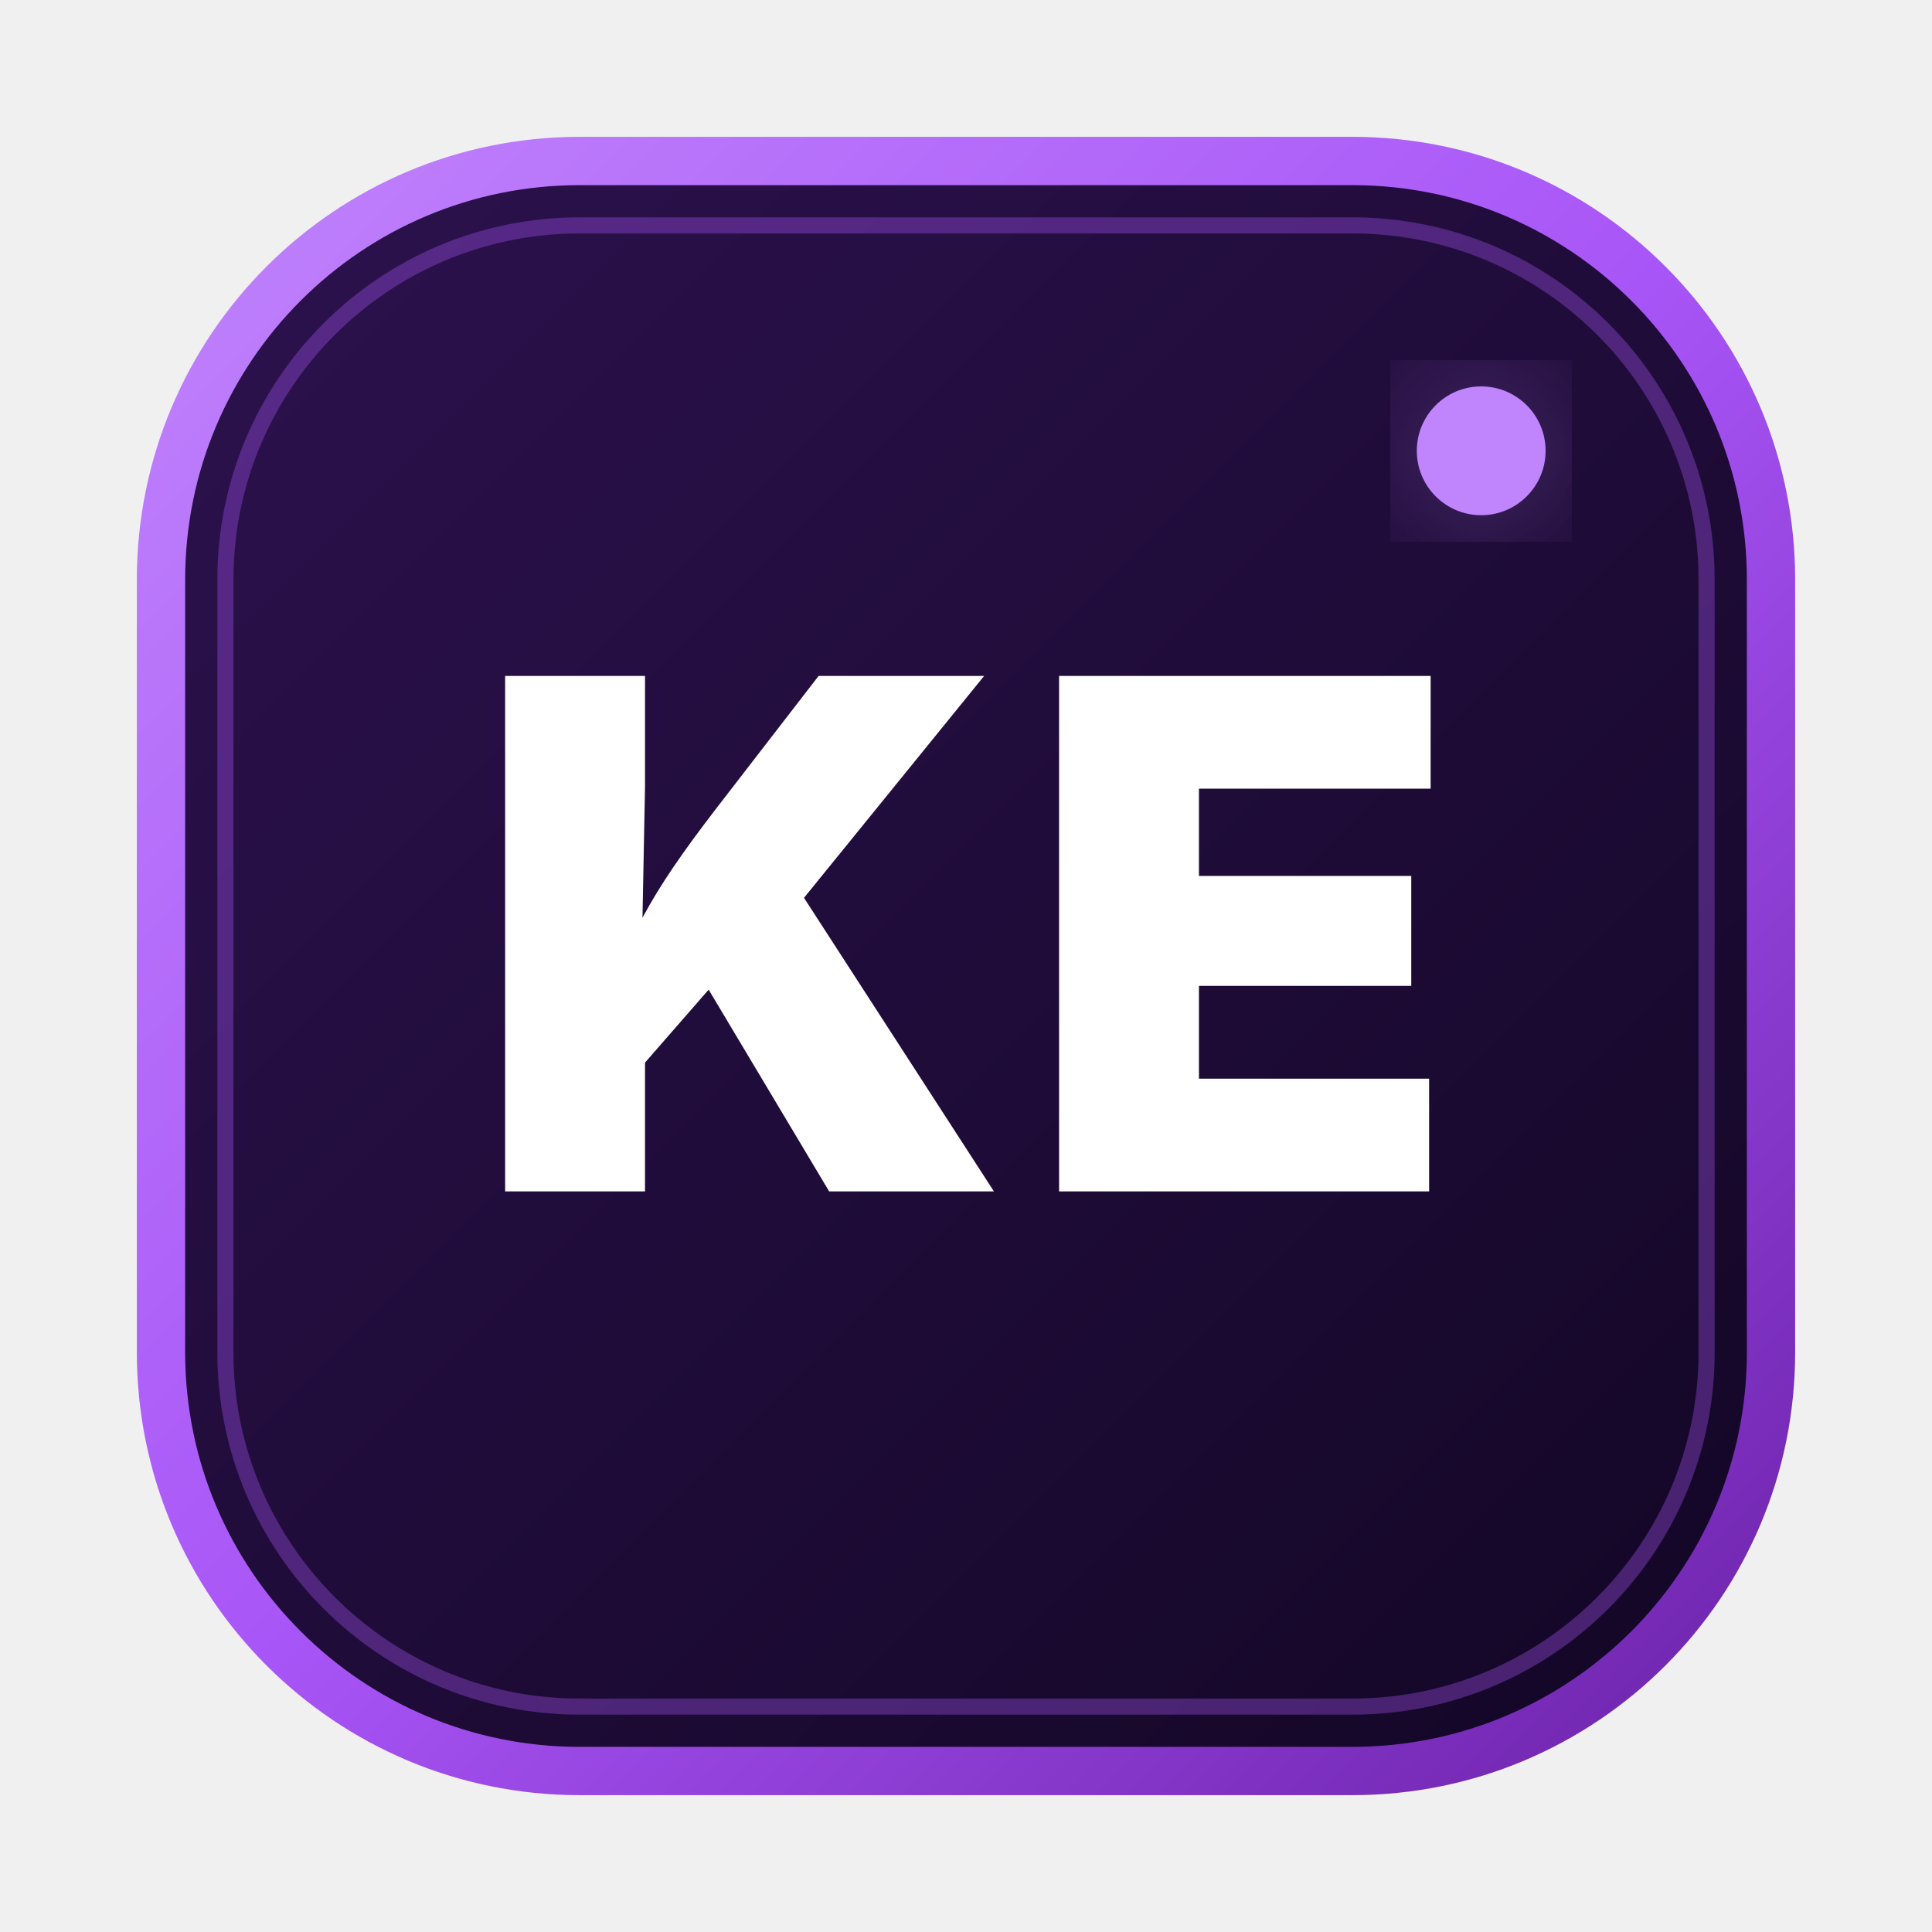
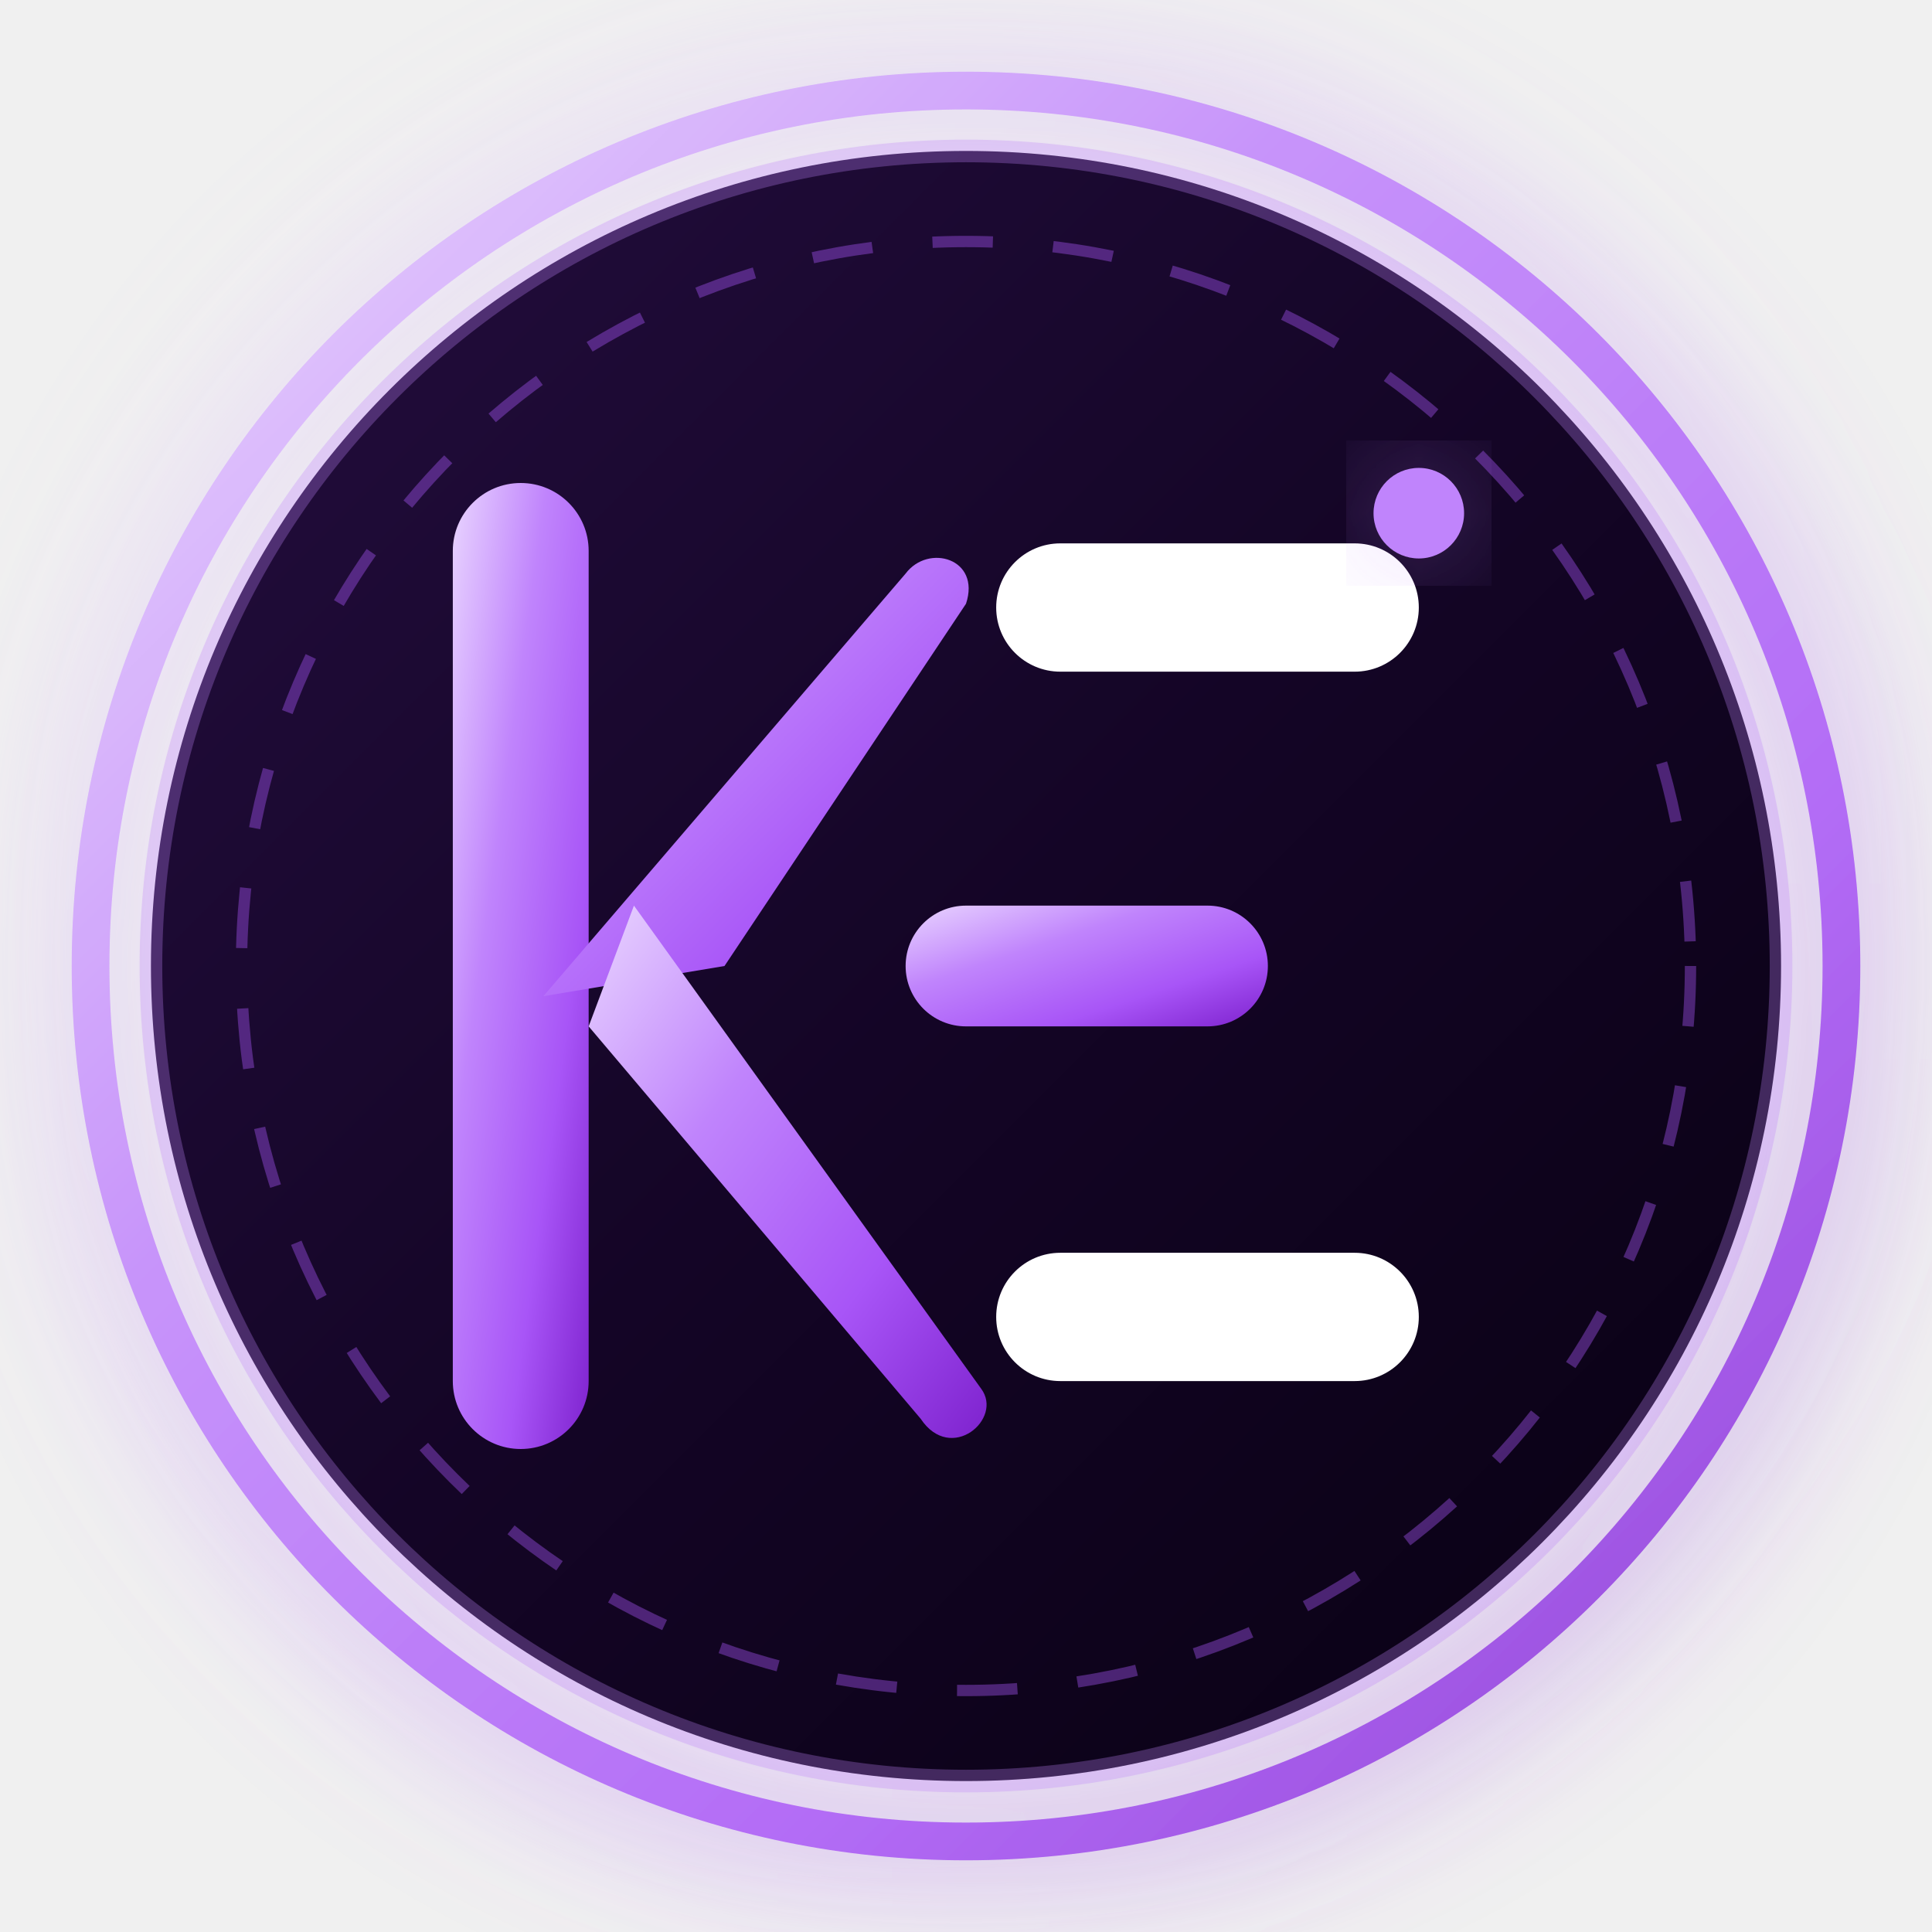
- <svg xmlns="http://www.w3.org/2000/svg" viewBox="0 0 120 120" width="100%" height="100%">
+ <svg xmlns="http://www.w3.org/2000/svg" viewBox="0 0 128 128" width="100%" height="100%">
  <defs>
-     <linearGradient id="purpleGrad" x1="0%" y1="0%" x2="100%" y2="100%">
-       <stop offset="0%" stop-color="#c084fc" />
-       <stop offset="50%" stop-color="#a855f7" />
-       <stop offset="100%" stop-color="#6b21a8" />
+     <linearGradient id="badgeBg" x1="0%" y1="0%" x2="100%" y2="100%">
+       <stop offset="0%" stop-color="#240e3f" />
+       <stop offset="50%" stop-color="#140526" />
+       <stop offset="100%" stop-color="#080112" />
    </linearGradient>
-     <linearGradient id="bgGrad" x1="0%" y1="0%" x2="100%" y2="100%">
-       <stop offset="0%" stop-color="#2d124f" />
-       <stop offset="100%" stop-color="#120624" />
+     <linearGradient id="neonVioletGrad" x1="0%" y1="0%" x2="100%" y2="100%">
+       <stop offset="0%" stop-color="#e9d5ff" />
+       <stop offset="35%" stop-color="#c084fc" />
+       <stop offset="70%" stop-color="#a855f7" />
+       <stop offset="100%" stop-color="#7e22ce" />
    </linearGradient>
-     <filter id="violetGlow" x="-20%" y="-20%" width="140%" height="140%">
-       <feGaussianBlur stdDeviation="6" result="blur" />
+     <filter id="neonGlow" x="-30%" y="-30%" width="160%" height="160%">
+       <feGaussianBlur stdDeviation="5" result="blur" />
      <feComposite in="SourceGraphic" in2="blur" operator="over" />
    </filter>
  </defs>
-   <rect x="10" y="10" width="100" height="100" rx="26" fill="url(#bgGrad)" stroke="url(#purpleGrad)" stroke-width="3" />
-   <rect x="14" y="14" width="92" height="92" rx="22" fill="none" stroke="#a855f7" stroke-width="1" opacity="0.35" />
-   <text x="60" y="74" font-family="'Outfit', -apple-system, sans-serif" font-size="44" font-weight="900" fill="#ffffff" text-anchor="middle" letter-spacing="1">
-     KE
-   </text>
-   <circle cx="92" cy="28" r="4" fill="#c084fc" filter="url(#violetGlow)" />
+   <circle cx="64" cy="64" r="58" fill="none" stroke="url(#neonVioletGrad)" stroke-width="2.5" opacity="0.85" filter="url(#neonGlow)" />
+   <circle cx="64" cy="64" r="54" fill="url(#badgeBg)" stroke="rgba(192, 132, 252, 0.3)" stroke-width="1.5" />
+   <circle cx="64" cy="64" r="48" fill="none" stroke="#a855f7" stroke-width="0.75" stroke-dasharray="4 4" opacity="0.4" />
+   <g transform="translate(30, 28)">
+     <rect x="0" y="4" width="9" height="64" rx="4.5" fill="url(#neonVioletGrad)" />
+     <path d="M 6 38 L 30 10 C 31.5 8 35 9 34 12 L 18 36 Z" fill="url(#neonVioletGrad)" />
+     <path d="M 12 32 L 35 64 C 36.5 66 33 69 31 66 L 9 40 Z" fill="url(#neonVioletGrad)" />
+     <rect x="36" y="8" width="28" height="8.5" rx="4.25" fill="#ffffff" />
+     <rect x="30" y="32" width="24" height="8" rx="4" fill="url(#neonVioletGrad)" />
+     <rect x="36" y="55" width="28" height="8.5" rx="4.25" fill="#ffffff" />
+   </g>
+   <circle cx="94" cy="34" r="3" fill="#c084fc" filter="url(#neonGlow)" />
</svg>
